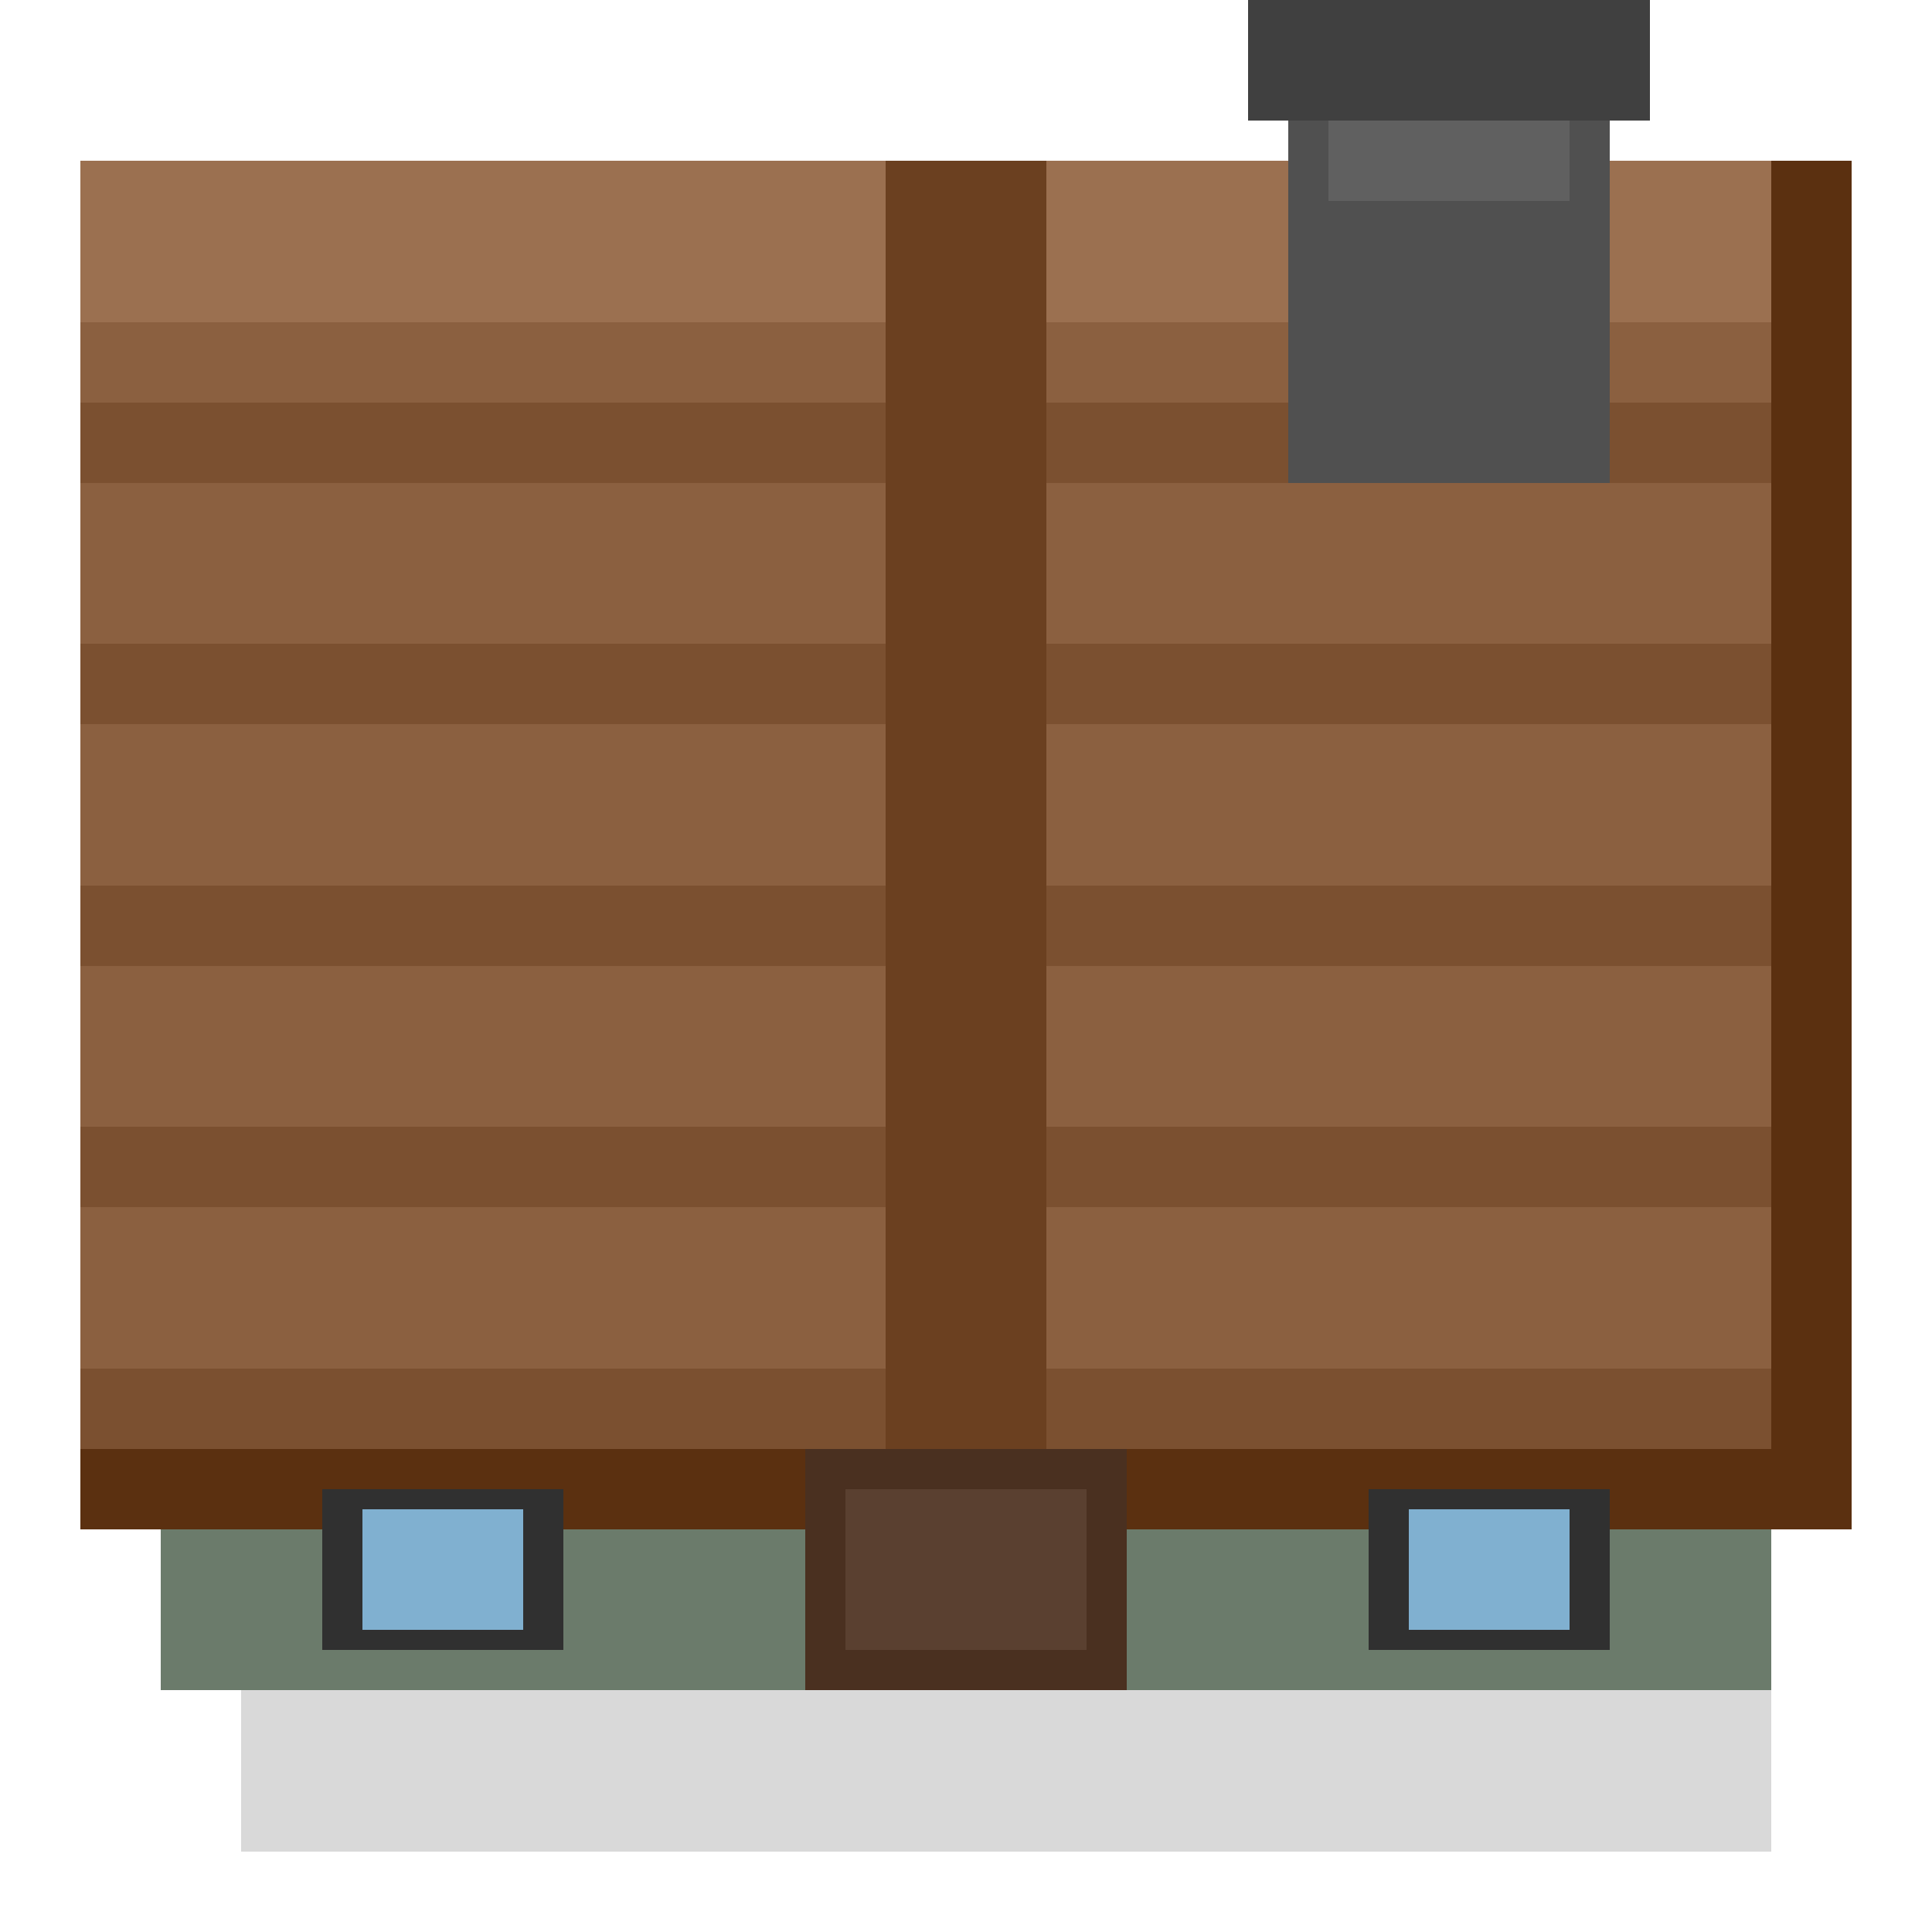
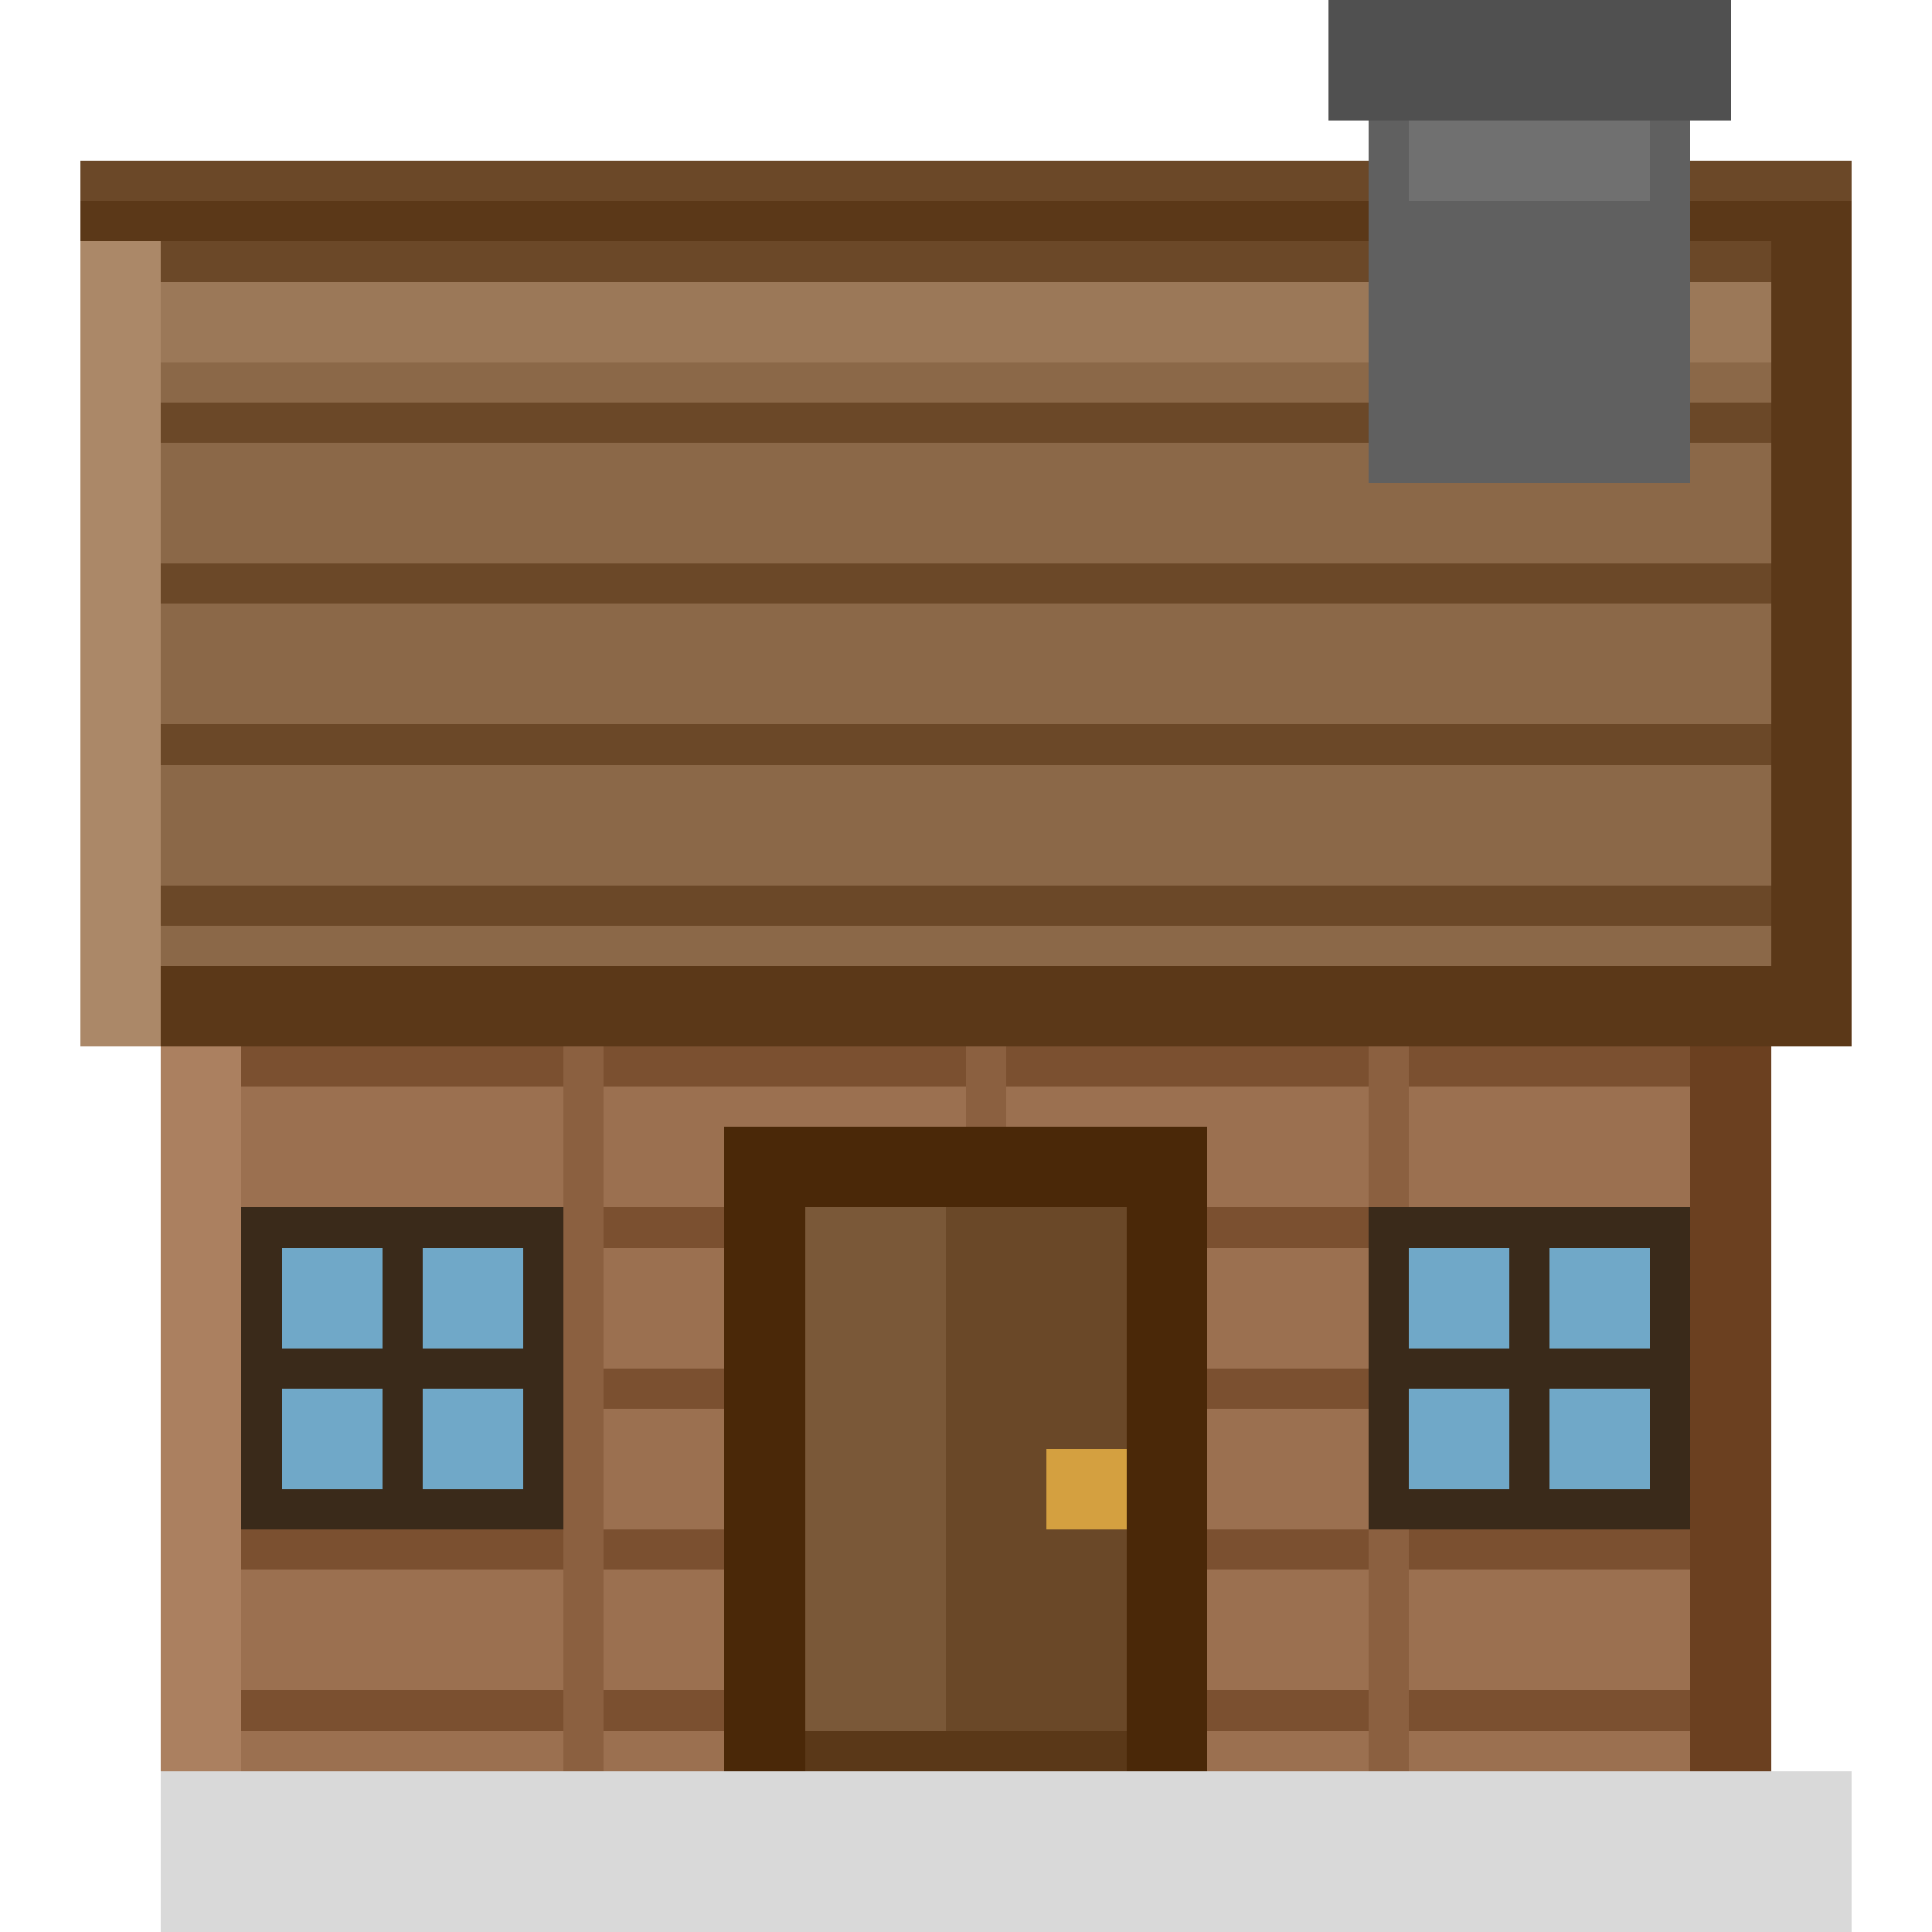
<svg xmlns="http://www.w3.org/2000/svg" viewBox="0 0 96 96" width="96" height="96" shape-rendering="crispEdges">
-   <rect x="12" y="84" width="76" height="8" fill="rgba(0,0,0,0.15)" />
-   <rect x="8" y="72" width="80" height="12" fill="#6B7B6B" />
-   <rect x="8" y="72" width="80" height="4" fill="#5B6B5B" />
-   <rect x="80" y="24" width="8" height="52" fill="#4B5B4B" />
-   <rect x="8" y="24" width="8" height="52" fill="#7B8B7B" />
-   <rect x="4" y="8" width="88" height="68" fill="#8B6040" />
-   <rect x="4" y="8" width="88" height="8" fill="#9B7050" />
-   <rect x="4" y="20" width="88" height="4" fill="#7B5030" />
-   <rect x="4" y="32" width="88" height="4" fill="#7B5030" />
-   <rect x="4" y="44" width="88" height="4" fill="#7B5030" />
-   <rect x="4" y="56" width="88" height="4" fill="#7B5030" />
-   <rect x="4" y="68" width="88" height="4" fill="#7B5030" />
-   <rect x="44" y="8" width="8" height="68" fill="#6B4020" />
-   <rect x="4" y="72" width="88" height="4" fill="#5B3010" />
-   <rect x="88" y="8" width="4" height="68" fill="#5B3010" />
-   <rect x="64" y="4" width="16" height="20" fill="#505050" />
-   <rect x="62" y="0" width="20" height="6" fill="#404040" />
-   <rect x="66" y="6" width="12" height="4" fill="#606060" />
-   <rect x="40" y="72" width="16" height="12" fill="#4A3020" />
-   <rect x="42" y="74" width="12" height="8" fill="#5A4030" />
-   <rect x="16" y="74" width="12" height="8" fill="#303030" />
-   <rect x="18" y="75" width="8" height="6" fill="#80B0D0" />
-   <rect x="68" y="74" width="12" height="8" fill="#303030" />
-   <rect x="70" y="75" width="8" height="6" fill="#80B0D0" />
+   <rect x="8" y="88" width="84" height="8" fill="rgba(0,0,0,0.15)" />
+   <rect x="8" y="48" width="80" height="40" fill="#9B7050" />
+   <rect x="8" y="52" width="80" height="2" fill="#7B5030" />
+   <rect x="8" y="60" width="80" height="2" fill="#7B5030" />
+   <rect x="8" y="68" width="80" height="2" fill="#7B5030" />
+   <rect x="8" y="76" width="80" height="2" fill="#7B5030" />
+   <rect x="8" y="84" width="80" height="2" fill="#7B5030" />
+   <rect x="28" y="48" width="2" height="40" fill="#8B6040" />
+   <rect x="48" y="48" width="2" height="40" fill="#8B6040" />
+   <rect x="68" y="48" width="2" height="40" fill="#8B6040" />
+   <rect x="8" y="48" width="4" height="40" fill="#AB8060" />
+   <rect x="84" y="48" width="4" height="40" fill="#6B4020" />
+   <rect x="36" y="56" width="24" height="32" fill="#5A3818" />
+   <rect x="38" y="58" width="20" height="28" fill="#6A4828" />
+   <rect x="38" y="58" width="9" height="28" fill="#7A5838" />
+   <rect x="36" y="56" width="24" height="4" fill="#4A2808" />
+   <rect x="36" y="56" width="4" height="32" fill="#4A2808" />
+   <rect x="56" y="56" width="4" height="32" fill="#4A2808" />
+   <rect x="52" y="72" width="4" height="4" fill="#D4A040" />
+   <rect x="12" y="60" width="16" height="16" fill="#3A2A1A" />
+   <rect x="14" y="62" width="12" height="12" fill="#70A8C8" />
+   <rect x="19" y="62" width="2" height="12" fill="#3A2A1A" />
+   <rect x="14" y="67" width="12" height="2" fill="#3A2A1A" />
+   <rect x="68" y="60" width="16" height="16" fill="#3A2A1A" />
+   <rect x="70" y="62" width="12" height="12" fill="#70A8C8" />
+   <rect x="75" y="62" width="2" height="12" fill="#3A2A1A" />
+   <rect x="70" y="67" width="12" height="2" fill="#3A2A1A" />
+   <rect x="4" y="12" width="88" height="40" fill="#8B6848" />
+   <rect x="4" y="12" width="88" height="6" fill="#9B7858" />
+   <rect x="4" y="20" width="88" height="2" fill="#6B4828" />
+   <rect x="4" y="28" width="88" height="2" fill="#6B4828" />
+   <rect x="4" y="36" width="88" height="2" fill="#6B4828" />
+   <rect x="4" y="44" width="88" height="2" fill="#6B4828" />
+   <rect x="4" y="48" width="88" height="4" fill="#5B3818" />
+   <rect x="4" y="8" width="88" height="6" fill="#6B4828" />
+   <rect x="4" y="10" width="88" height="2" fill="#5B3818" />
+   <rect x="4" y="12" width="4" height="40" fill="#AB8868" />
+   <rect x="88" y="12" width="4" height="40" fill="#5B3818" />
+   <rect x="68" y="4" width="16" height="20" fill="#606060" />
+   <rect x="66" y="0" width="20" height="6" fill="#505050" />
+   <rect x="70" y="6" width="12" height="4" fill="#707070" />
</svg>
